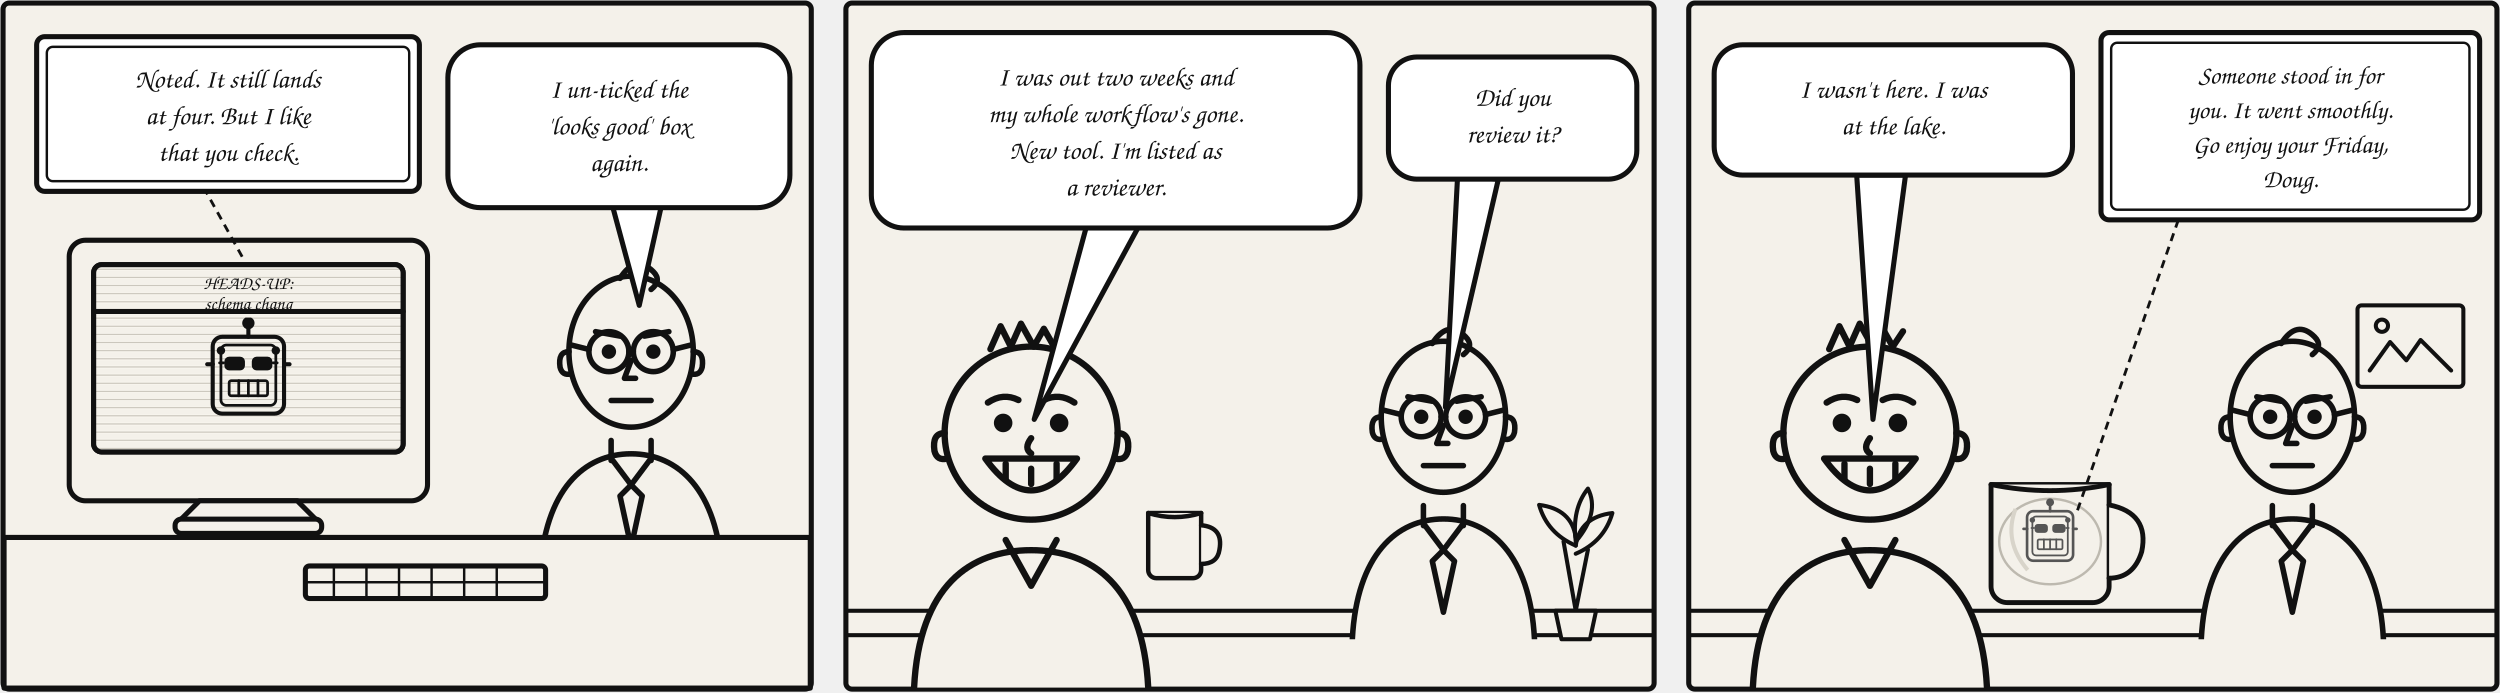
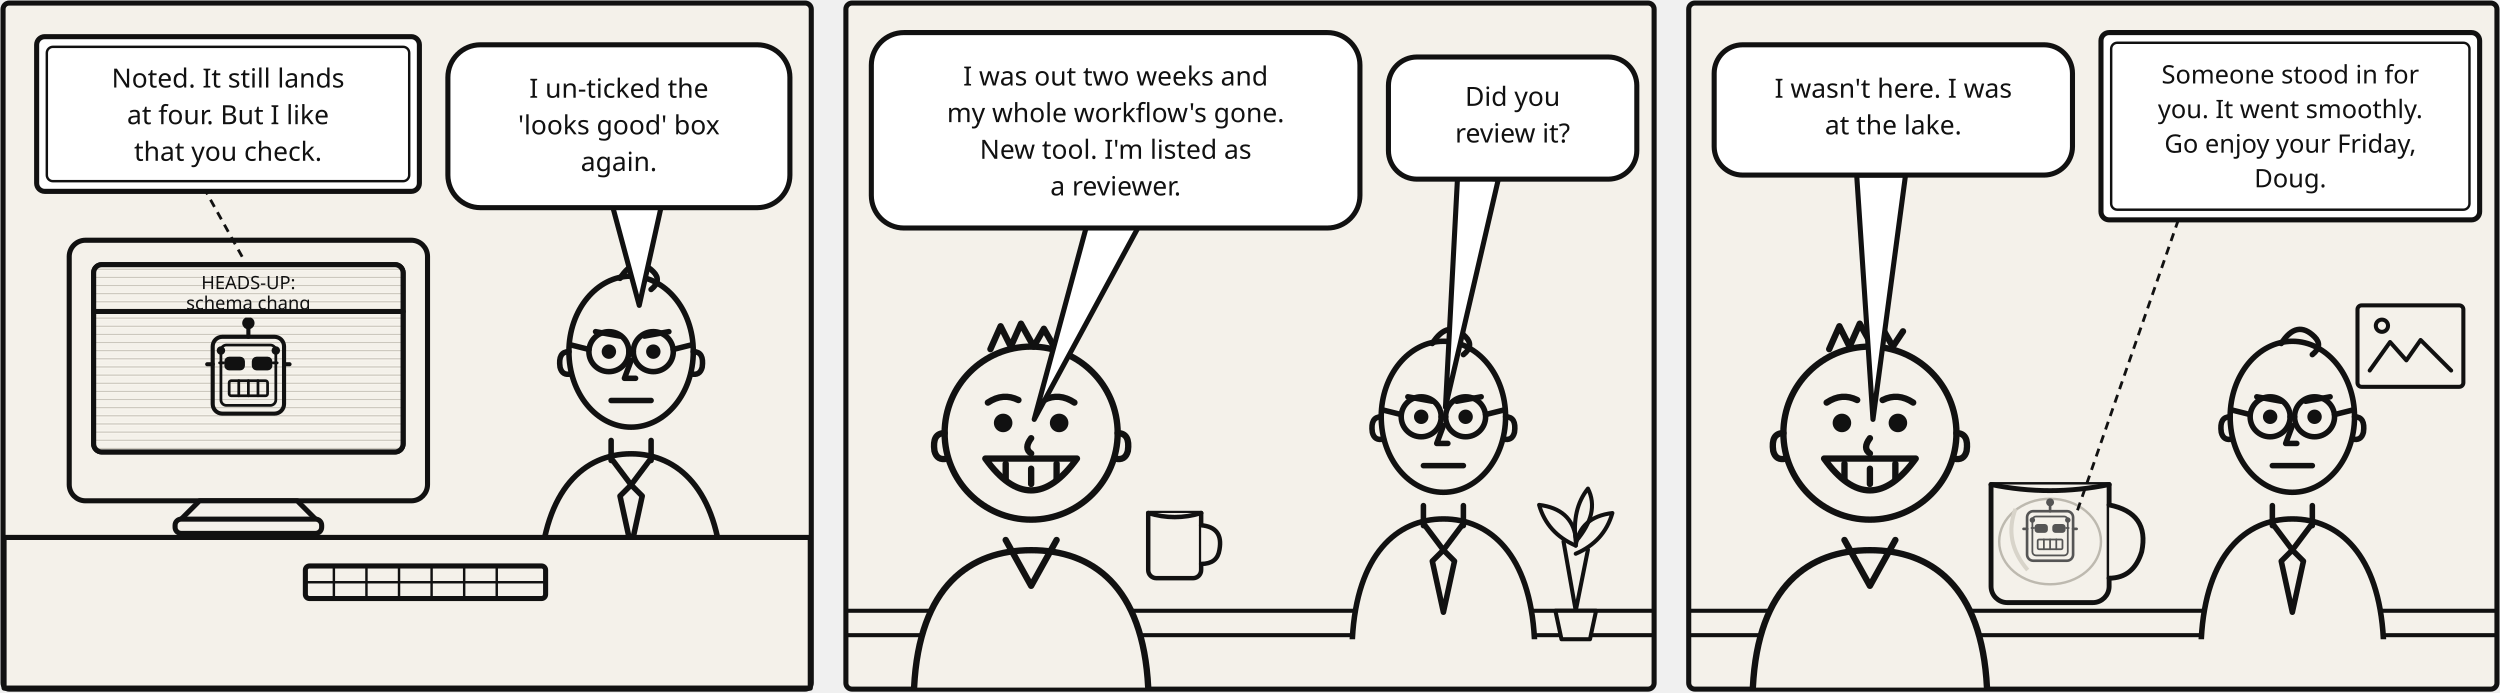
<svg xmlns="http://www.w3.org/2000/svg" viewBox="0 0 1228 340" width="1228" height="340">
  <defs>
    <pattern id="scan" width="6" height="4" patternUnits="userSpaceOnUse">
      <rect width="6" height="4" fill="#f4f1ea" />
      <line x1="0" y1="0" x2="6" y2="0" stroke="#cbc7bd" stroke-width="1" />
    </pattern>
    <symbol id="clanker" viewBox="0 0 100 92">
      <g fill="none" stroke="currentColor" stroke-width="3" stroke-linecap="round" stroke-linejoin="round">
        <line x1="50" y1="14" x2="50" y2="5" />
        <circle cx="50" cy="4" r="3" fill="currentColor" />
        <rect x="24" y="14" width="52" height="56" rx="7" />
        <rect x="30" y="20" width="40" height="44" rx="4" stroke-width="2" />
        <rect x="34" y="30" width="12" height="7" rx="2" fill="currentColor" />
        <rect x="54" y="30" width="12" height="7" rx="2" fill="currentColor" />
        <line x1="29" y1="33" x2="32" y2="33" stroke-width="2" />
        <line x1="68" y1="33" x2="71" y2="33" stroke-width="2" />
        <rect x="36" y="46" width="28" height="11" rx="1.5" stroke-width="2" />
        <line x1="43" y1="46" x2="43" y2="57" stroke-width="2" />
        <line x1="50" y1="46" x2="50" y2="57" stroke-width="2" />
        <line x1="57" y1="46" x2="57" y2="57" stroke-width="2" />
        <circle cx="30" cy="24" r="1.6" fill="currentColor" />
        <circle cx="70" cy="24" r="1.6" fill="currentColor" />
        <line x1="24" y1="34" x2="20" y2="34" />
        <line x1="76" y1="34" x2="80" y2="34" />
      </g>
    </symbol>
    <symbol id="dailbert" viewBox="0 0 110 150">
      <g fill="none" stroke="#111" stroke-width="2.5" stroke-linecap="round" stroke-linejoin="round">
        <path d="M14,150 C16,112 34,96 55,96 C76,96 94,112 96,150" fill="#f4f1ea" />
        <path d="M46,90 L46,99" />
        <path d="M64,90 L64,99" />
        <path d="M46,98 L55,110 L64,98" />
        <path d="M55,110 l-5,5 l5,23 l5,-23 z" fill="#f4f1ea" />
        <ellipse cx="55" cy="50" rx="28" ry="34" fill="#f4f1ea" />
        <path d="M50,17 q7,-11 15,-3 q4,4 -1,8" />
        <path d="M27,50 q-5,0 -4,7 q1,4 5,3" />
        <path d="M83,50 q5,0 4,7 q-1,4 -5,3" />
        <circle cx="45" cy="50" r="9" fill="#f4f1ea" />
        <circle cx="65" cy="50" r="9" fill="#f4f1ea" />
        <path d="M54,50 L56,50" />
        <path d="M36,49 L28,47" />
        <path d="M74,49 L82,47" />
        <circle cx="45" cy="50" r="2" fill="#111" />
        <circle cx="65" cy="50" r="2" fill="#111" />
        <path d="M39,41 L50,43" />
        <path d="M61,43 L72,41" />
        <path d="M55,54 l-3,8 l5,0" />
        <path d="M46,72 L64,72" />
      </g>
    </symbol>
    <symbol id="doug" viewBox="0 0 120 150">
      <g fill="none" stroke="#111" stroke-width="2.5" stroke-linecap="round" stroke-linejoin="round">
        <path d="M12,150 C14,110 34,96 58,96 C82,96 102,110 104,150" fill="#f4f1ea" />
        <path d="M48,92 L58,110 L68,92" />
        <circle cx="58" cy="50" r="34" fill="#f4f1ea" />
        <path d="M42,17 l4,-9 l4,8 l4,-9 l5,9 l4,-7 l4,7 l4,-6" />
        <path d="M24,50 q-5,0 -4,7 q1,4 5,3" />
        <path d="M92,50 q5,0 4,7 q-1,4 -5,3" />
        <circle cx="47" cy="46" r="2.4" fill="#111" />
        <circle cx="69" cy="46" r="2.4" fill="#111" />
        <path d="M41,38 q6,-4 12,-1" />
        <path d="M63,37 q6,-3 12,1" />
        <path d="M58,52 q-3,4 0,6" />
        <path d="M40,60 Q58,85 76,60 Z" fill="#f4f1ea" />
        <path d="M48,62 L48,68" />
        <path d="M58,64 L58,70" />
        <path d="M68,62 L68,68" />
      </g>
    </symbol>
  </defs>
  <g transform="translate(0,0)">
    <rect x="1.5" y="1.5" width="397" height="337" rx="3" fill="#f4f1ea" stroke="#111" stroke-width="2.5" />
    <g fill="none" stroke="#111" stroke-width="2.5" stroke-linecap="round" stroke-linejoin="round">
      <rect x="34" y="118" width="176" height="128" rx="8" fill="#f4f1ea" />
      <rect x="46" y="130" width="152" height="92" rx="4" fill="#f4f1ea" />
      <rect x="46" y="130" width="152" height="92" rx="4" fill="url(#scan)" stroke="none" />
      <rect x="46" y="130" width="152" height="92" rx="4" />
      <path d="M46,153 L198,153" />
      <path d="M98,246 L88,256 L156,256 L146,246 Z" fill="#f4f1ea" />
      <rect x="86" y="255" width="72" height="7" rx="3" fill="#f4f1ea" />
    </g>
-     <text x="122" y="142" text-anchor="middle" font-family="'Comic Sans MS','Segoe Print',cursive" font-size="9" fill="#111">HEADS-UP:</text>
-     <text x="122" y="152" text-anchor="middle" font-family="'Comic Sans MS','Segoe Print',cursive" font-size="9" fill="#111">schema chang</text>
+     <text x="122" y="142" text-anchor="middle" font-family="'Comic Sans MS','Chalkboard SE','Comic Neue',sans-serif" font-size="9" fill="#111">HEADS-UP:</text>
+     <text x="122" y="152" text-anchor="middle" font-family="'Comic Sans MS','Chalkboard SE','Comic Neue',sans-serif" font-size="9" fill="#111">schema chang</text>
    <use href="#clanker" x="88" y="156" width="68" height="62" color="#111" />
    <use href="#dailbert" x="250" y="118" width="120" height="164" />
    <g fill="#f4f1ea" stroke="#111" stroke-width="2.5" stroke-linecap="round" stroke-linejoin="round">
      <rect x="2" y="264" width="396" height="74" />
      <path d="M2,264 L398,264" />
      <rect x="150" y="278" width="118" height="16" rx="2" />
    </g>
    <g fill="none" stroke="#111" stroke-width="1.2" stroke-linecap="round">
      <path d="M164,278 L164,294" />
      <path d="M180,278 L180,294" />
      <path d="M196,278 L196,294" />
      <path d="M212,278 L212,294" />
      <path d="M228,278 L228,294" />
      <path d="M244,278 L244,294" />
      <path d="M150,286 L268,286" />
    </g>
    <g fill="none" stroke="#111" stroke-width="1.4" stroke-dasharray="4 3">
      <path d="M100,92 L120,128" />
    </g>
    <rect x="18" y="18" width="188" height="76" rx="4" fill="#ffffff" stroke="#111" stroke-width="2.5" />
    <rect x="23" y="23" width="178" height="66" rx="3" fill="none" stroke="#111" stroke-width="1.2" />
-     <text x="112" y="43" text-anchor="middle" font-family="'Comic Sans MS','Segoe Print',cursive" font-size="13" fill="#111">Noted. It still lands</text>
-     <text x="112" y="61" text-anchor="middle" font-family="'Comic Sans MS','Segoe Print',cursive" font-size="13" fill="#111">at four. But I like</text>
-     <text x="112" y="79" text-anchor="middle" font-family="'Comic Sans MS','Segoe Print',cursive" font-size="13" fill="#111">that you check.</text>
+     <text x="112" y="43" text-anchor="middle" font-family="'Comic Sans MS','Chalkboard SE','Comic Neue',sans-serif" font-size="13" fill="#111">Noted. It still lands</text>
+     <text x="112" y="61" text-anchor="middle" font-family="'Comic Sans MS','Chalkboard SE','Comic Neue',sans-serif" font-size="13" fill="#111">at four. But I like</text>
+     <text x="112" y="79" text-anchor="middle" font-family="'Comic Sans MS','Chalkboard SE','Comic Neue',sans-serif" font-size="13" fill="#111">that you check.</text>
    <path d="M300,98 L314,150 L326,96 Z" fill="#ffffff" stroke="#111" stroke-width="2.5" stroke-linejoin="round" />
    <rect x="220" y="22" width="168" height="80" rx="16" fill="#ffffff" stroke="#111" stroke-width="2.5" />
-     <text x="304" y="48" text-anchor="middle" font-family="'Comic Sans MS','Segoe Print',cursive" font-size="13" fill="#111">I un-ticked the</text>
-     <text x="304" y="66" text-anchor="middle" font-family="'Comic Sans MS','Segoe Print',cursive" font-size="13" fill="#111">'looks good' box</text>
-     <text x="304" y="84" text-anchor="middle" font-family="'Comic Sans MS','Segoe Print',cursive" font-size="13" fill="#111">again.</text>
+     <text x="304" y="48" text-anchor="middle" font-family="'Comic Sans MS','Chalkboard SE','Comic Neue',sans-serif" font-size="13" fill="#111">I un-ticked the</text>
+     <text x="304" y="66" text-anchor="middle" font-family="'Comic Sans MS','Chalkboard SE','Comic Neue',sans-serif" font-size="13" fill="#111">'looks good' box</text>
+     <text x="304" y="84" text-anchor="middle" font-family="'Comic Sans MS','Chalkboard SE','Comic Neue',sans-serif" font-size="13" fill="#111">again.</text>
  </g>
  <g transform="translate(414,0)">
    <rect x="1.5" y="1.5" width="397" height="337" rx="3" fill="#f4f1ea" stroke="#111" stroke-width="2.5" />
    <g fill="none" stroke="#111" stroke-width="2" stroke-linecap="round" stroke-linejoin="round">
      <path d="M2,300 L398,300" />
      <path d="M2,312 L398,312" />
      <path d="M360,300 l-6,-34 M360,300 l6,-30" />
      <path d="M360,268 q-14,-6 -18,-20 q16,2 18,16" />
      <path d="M360,272 q14,-6 18,-20 q-16,2 -18,16" />
      <path d="M360,266 q-2,-16 6,-26 q6,12 -6,26" />
      <path d="M350,300 h20 l-3,14 h-14 z" fill="#f4f1ea" />
    </g>
    <use href="#doug" x="20" y="150" width="150" height="188" />
    <use href="#dailbert" x="235" y="150" width="120" height="164" />
    <g fill="#f4f1ea" stroke="#111" stroke-width="2.2" stroke-linecap="round" stroke-linejoin="round">
      <path d="M150,252 h26 v28 a4,4 0 0 1 -4,4 h-18 a4,4 0 0 1 -4,-4 z" />
      <path d="M176,258 q11,1 9,12 q-1,7 -9,7" />
      <path d="M150,252 q13,4 26,0" />
    </g>
    <path d="M120,110 L94,206 L146,110 Z" fill="#ffffff" stroke="#111" stroke-width="2.5" stroke-linejoin="round" />
    <rect x="14" y="16" width="240" height="96" rx="16" fill="#ffffff" stroke="#111" stroke-width="2.5" />
-     <text x="134" y="42" text-anchor="middle" font-family="'Comic Sans MS','Segoe Print',cursive" font-size="13" fill="#111">I was out two weeks and</text>
-     <text x="134" y="60" text-anchor="middle" font-family="'Comic Sans MS','Segoe Print',cursive" font-size="13" fill="#111">my whole workflow's gone.</text>
-     <text x="134" y="78" text-anchor="middle" font-family="'Comic Sans MS','Segoe Print',cursive" font-size="13" fill="#111">New tool. I'm listed as</text>
-     <text x="134" y="96" text-anchor="middle" font-family="'Comic Sans MS','Segoe Print',cursive" font-size="13" fill="#111">a reviewer.</text>
+     <text x="134" y="42" text-anchor="middle" font-family="'Comic Sans MS','Chalkboard SE','Comic Neue',sans-serif" font-size="13" fill="#111">I was out two weeks and</text>
+     <text x="134" y="60" text-anchor="middle" font-family="'Comic Sans MS','Chalkboard SE','Comic Neue',sans-serif" font-size="13" fill="#111">my whole workflow's gone.</text>
+     <text x="134" y="78" text-anchor="middle" font-family="'Comic Sans MS','Chalkboard SE','Comic Neue',sans-serif" font-size="13" fill="#111">New tool. I'm listed as</text>
+     <text x="134" y="96" text-anchor="middle" font-family="'Comic Sans MS','Chalkboard SE','Comic Neue',sans-serif" font-size="13" fill="#111">a reviewer.</text>
    <path d="M302,86 L296,200 L322,88 Z" fill="#ffffff" stroke="#111" stroke-width="2.5" stroke-linejoin="round" />
    <rect x="268" y="28" width="122" height="60" rx="14" fill="#ffffff" stroke="#111" stroke-width="2.5" />
-     <text x="329" y="52" text-anchor="middle" font-family="'Comic Sans MS','Segoe Print',cursive" font-size="13" fill="#111">Did you</text>
-     <text x="329" y="70" text-anchor="middle" font-family="'Comic Sans MS','Segoe Print',cursive" font-size="13" fill="#111">review it?</text>
+     <text x="329" y="52" text-anchor="middle" font-family="'Comic Sans MS','Chalkboard SE','Comic Neue',sans-serif" font-size="13" fill="#111">Did you</text>
+     <text x="329" y="70" text-anchor="middle" font-family="'Comic Sans MS','Chalkboard SE','Comic Neue',sans-serif" font-size="13" fill="#111">review it?</text>
  </g>
  <g transform="translate(828,0)">
    <rect x="1.5" y="1.5" width="397" height="337" rx="3" fill="#f4f1ea" stroke="#111" stroke-width="2.5" />
    <g fill="none" stroke="#111" stroke-width="2" stroke-linecap="round" stroke-linejoin="round">
      <path d="M2,300 L398,300" />
      <path d="M2,312 L398,312" />
      <rect x="330" y="150" width="52" height="40" rx="2" />
      <path d="M336,182 l10,-14 l8,9 l7,-10 l15,15" />
      <circle cx="342" cy="160" r="3" />
    </g>
    <use href="#doug" x="18" y="150" width="150" height="188" />
    <use href="#dailbert" x="238" y="150" width="120" height="164" />
    <g fill="#f4f1ea" stroke="#111" stroke-width="2.4" stroke-linecap="round" stroke-linejoin="round">
      <path d="M150,238 h58 v50 a8,8 0 0 1 -8,8 h-42 a8,8 0 0 1 -8,-8 z" />
      <path d="M208,248 q20,4 16,23 q-4,13 -16,13" />
      <path d="M150,238 q29,6 58,0" />
    </g>
    <ellipse cx="179" cy="266" rx="25" ry="21" fill="#f4f1ea" stroke="#bdb9af" stroke-width="1.2" />
    <use href="#clanker" x="157" y="245" width="44" height="40" color="#555" />
    <path d="M162,250 q-6,16 6,30" fill="none" stroke="#d8d4ca" stroke-width="2" />
    <path d="M84,86 L92,206 L108,86 Z" fill="#ffffff" stroke="#111" stroke-width="2.5" stroke-linejoin="round" />
    <rect x="14" y="22" width="176" height="64" rx="14" fill="#ffffff" stroke="#111" stroke-width="2.5" />
-     <text x="102" y="48" text-anchor="middle" font-family="'Comic Sans MS','Segoe Print',cursive" font-size="13" fill="#111">I wasn't here. I was</text>
-     <text x="102" y="66" text-anchor="middle" font-family="'Comic Sans MS','Segoe Print',cursive" font-size="13" fill="#111">at the lake.</text>
+     <text x="102" y="48" text-anchor="middle" font-family="'Comic Sans MS','Chalkboard SE','Comic Neue',sans-serif" font-size="13" fill="#111">I wasn't here. I was</text>
+     <text x="102" y="66" text-anchor="middle" font-family="'Comic Sans MS','Chalkboard SE','Comic Neue',sans-serif" font-size="13" fill="#111">at the lake.</text>
    <g fill="none" stroke="#111" stroke-width="1.4" stroke-dasharray="4 3">
      <path d="M242,108 L192,252" />
    </g>
    <rect x="204" y="16" width="186" height="92" rx="4" fill="#ffffff" stroke="#111" stroke-width="2.5" />
    <rect x="209" y="21" width="176" height="82" rx="3" fill="none" stroke="#111" stroke-width="1.2" />
-     <text x="297" y="41" text-anchor="middle" font-family="'Comic Sans MS','Segoe Print',cursive" font-size="12.5" fill="#111">Someone stood in for</text>
-     <text x="297" y="58" text-anchor="middle" font-family="'Comic Sans MS','Segoe Print',cursive" font-size="12.5" fill="#111">you. It went smoothly.</text>
-     <text x="297" y="75" text-anchor="middle" font-family="'Comic Sans MS','Segoe Print',cursive" font-size="12.5" fill="#111">Go enjoy your Friday,</text>
-     <text x="297" y="92" text-anchor="middle" font-family="'Comic Sans MS','Segoe Print',cursive" font-size="12.5" fill="#111">Doug.</text>
+     <text x="297" y="41" text-anchor="middle" font-family="'Comic Sans MS','Chalkboard SE','Comic Neue',sans-serif" font-size="12.5" fill="#111">Someone stood in for</text>
+     <text x="297" y="58" text-anchor="middle" font-family="'Comic Sans MS','Chalkboard SE','Comic Neue',sans-serif" font-size="12.5" fill="#111">you. It went smoothly.</text>
+     <text x="297" y="75" text-anchor="middle" font-family="'Comic Sans MS','Chalkboard SE','Comic Neue',sans-serif" font-size="12.5" fill="#111">Go enjoy your Friday,</text>
+     <text x="297" y="92" text-anchor="middle" font-family="'Comic Sans MS','Chalkboard SE','Comic Neue',sans-serif" font-size="12.5" fill="#111">Doug.</text>
  </g>
</svg>
